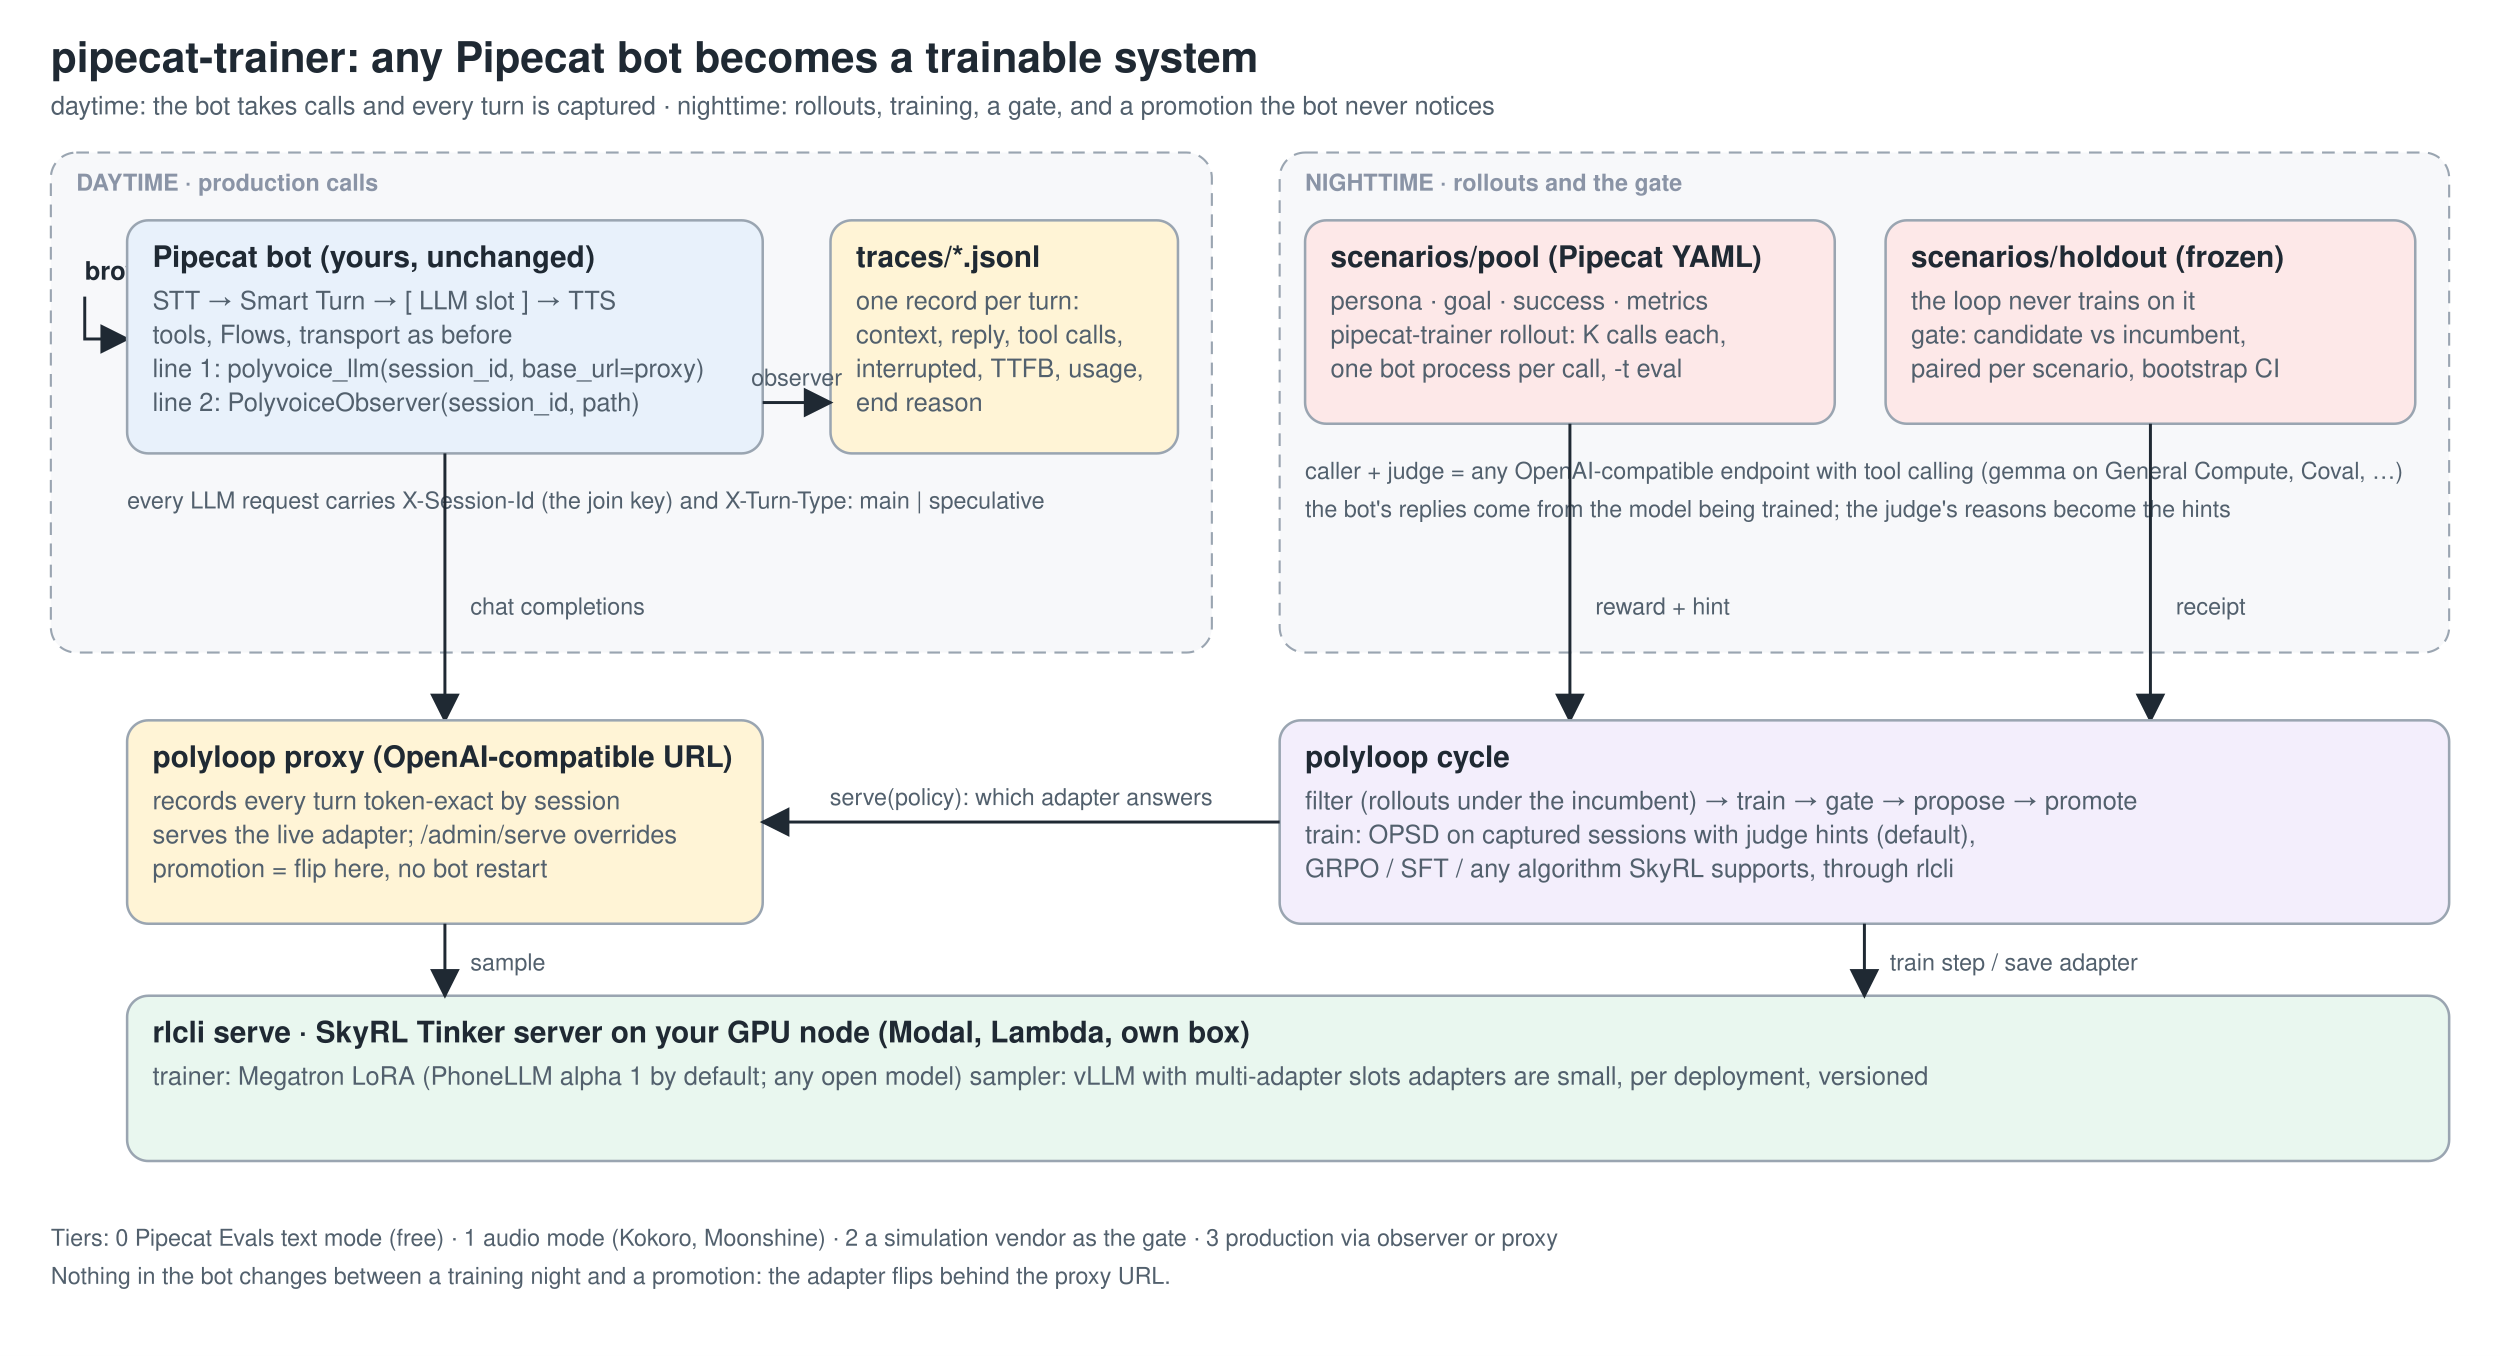
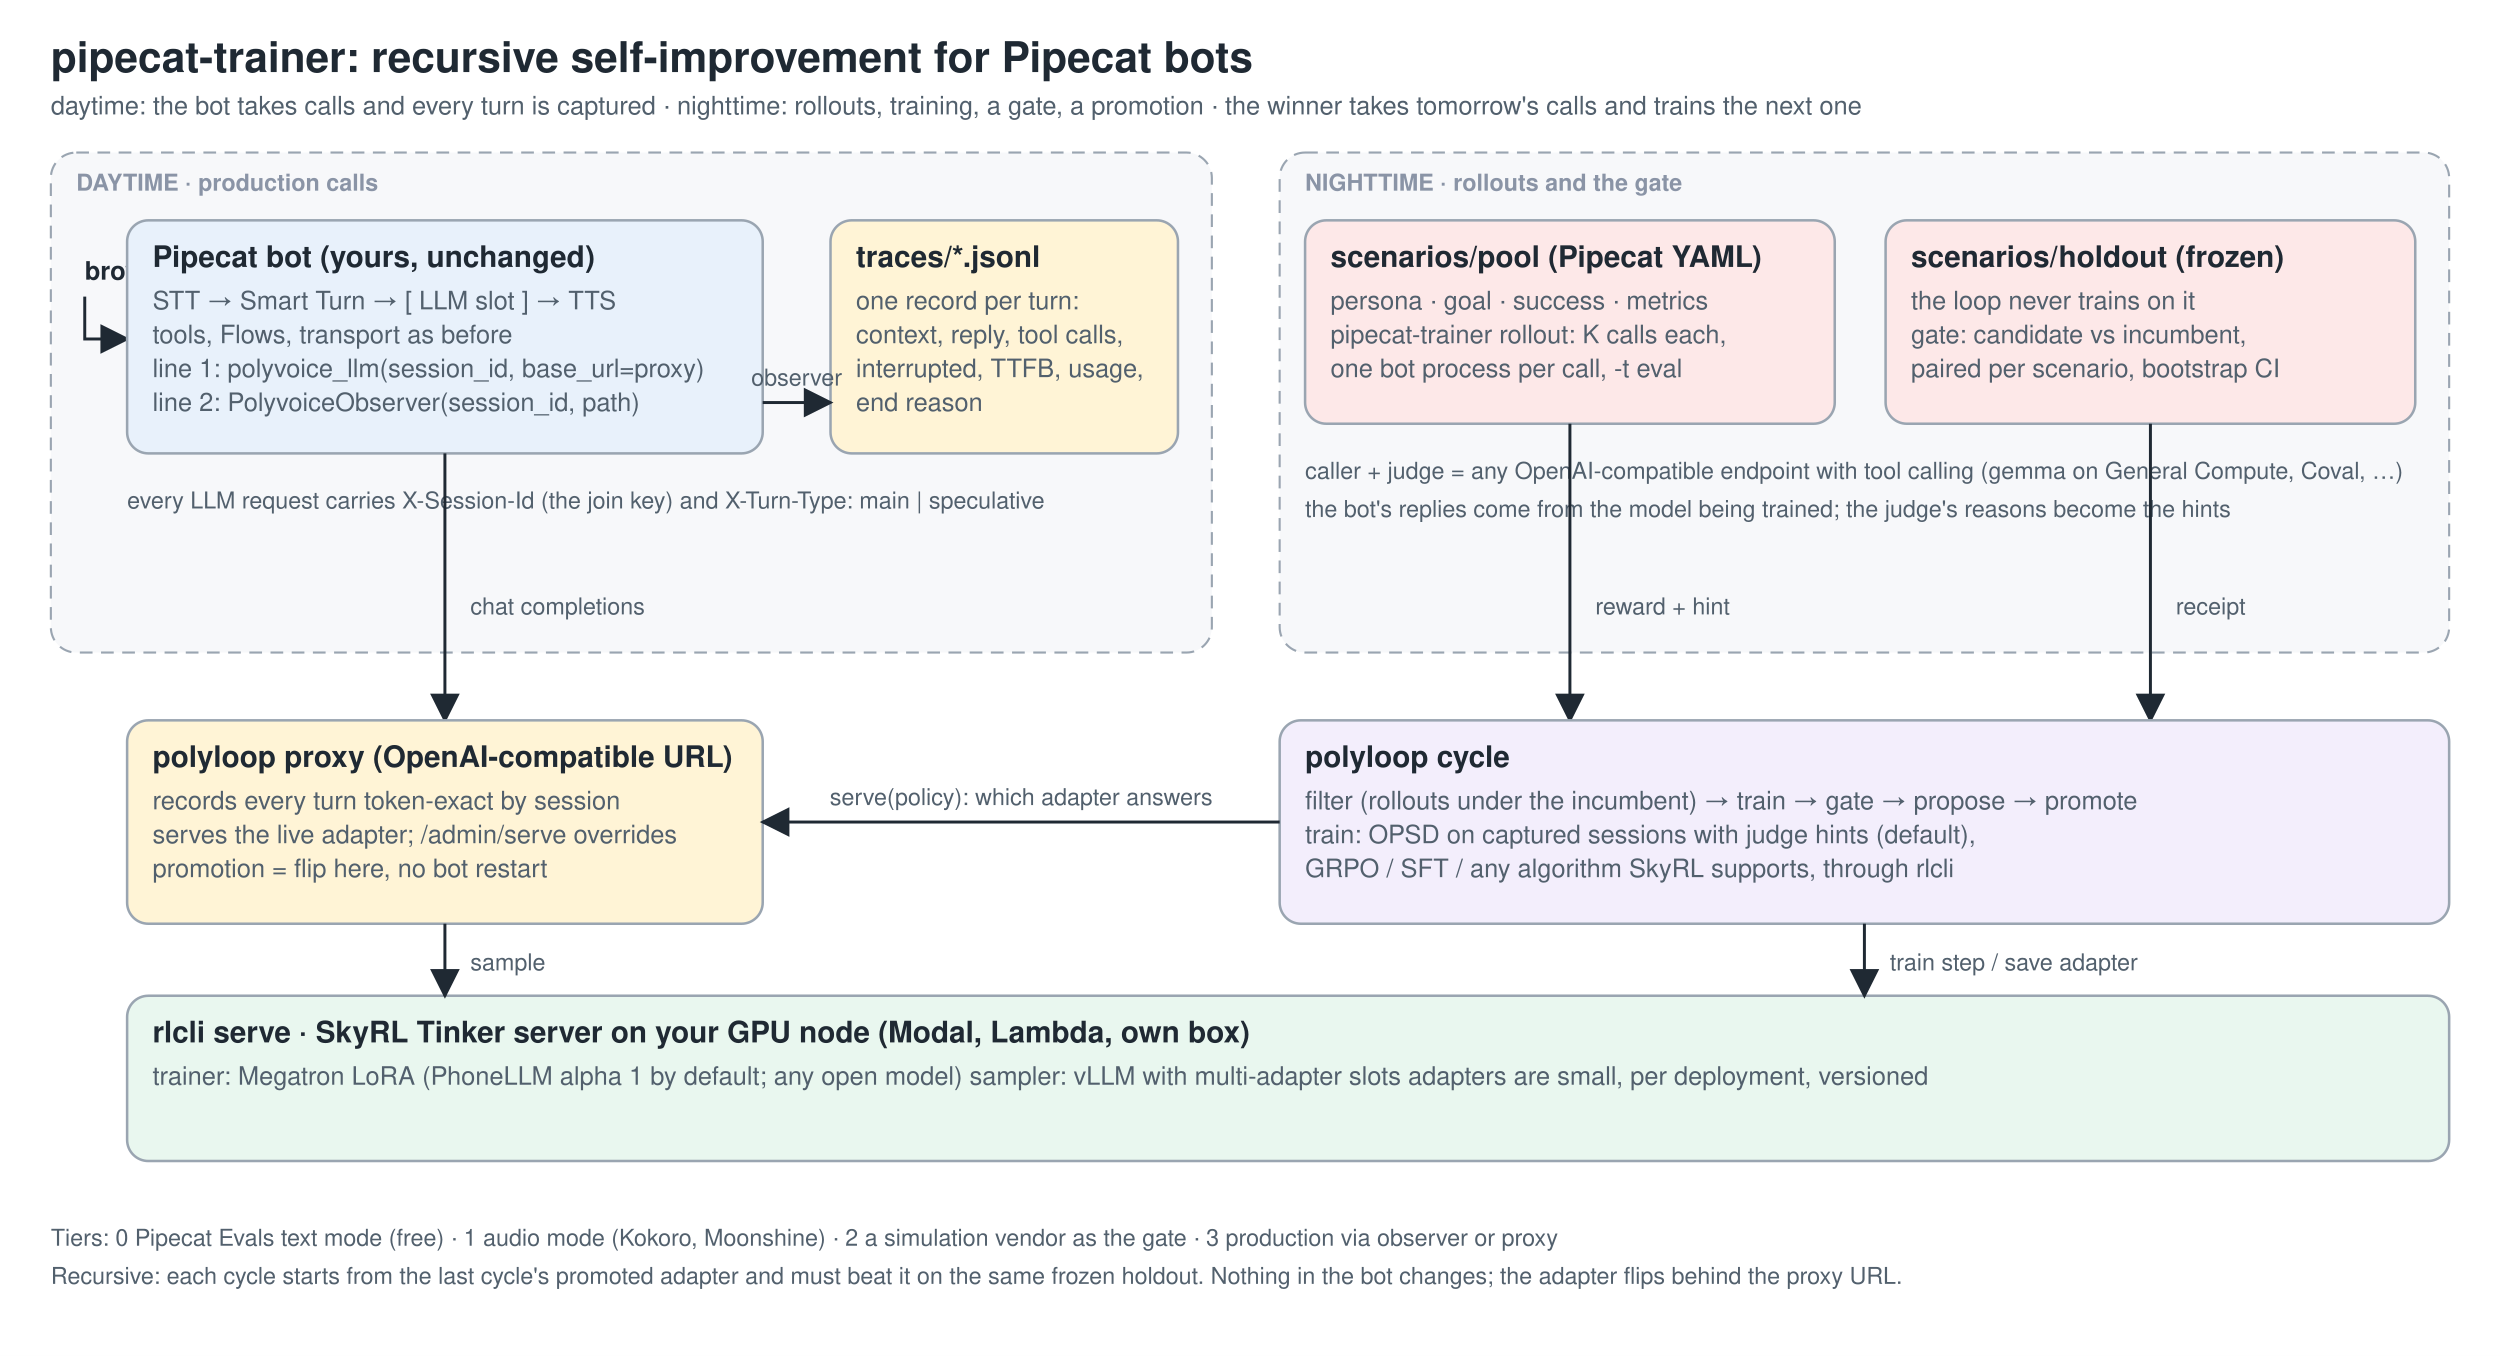
<svg xmlns="http://www.w3.org/2000/svg" width="1180" height="640" viewBox="0 0 1180 640">
  <defs>
    <marker id="a" markerWidth="10" markerHeight="10" refX="9" refY="5" orient="auto">
      <path d="M0,0 L10,5 L0,10 z" fill="#1f2933" />
    </marker>
  </defs>
  <rect width="1180" height="640" fill="white" />
-   <text x="24" y="34" font-family="Helvetica, Arial, sans-serif" font-size="20" font-weight="700" fill="#1f2933" text-anchor="start">pipecat-trainer: any Pipecat bot becomes a trainable system</text>
-   <text x="24" y="54" font-family="Helvetica, Arial, sans-serif" font-size="12" font-weight="400" fill="#52606d" text-anchor="start">daytime: the bot takes calls and every turn is captured · nighttime: rollouts, training, a gate, and a promotion the bot never notices</text>
+   <text x="24" y="34" font-family="Helvetica, Arial, sans-serif" font-size="20" font-weight="700" fill="#1f2933" text-anchor="start">pipecat-trainer: recursive self-improvement for Pipecat bots</text>
+   <text x="24" y="54" font-family="Helvetica, Arial, sans-serif" font-size="12" font-weight="400" fill="#52606d" text-anchor="start">daytime: the bot takes calls and every turn is captured · nighttime: rollouts, training, a gate, a promotion · the winner takes tomorrow's calls and trains the next one</text>
  <rect x="24" y="72" width="548" height="236" rx="12" fill="#f7f8fa" stroke="#9aa5b1" stroke-width="1" stroke-dasharray="6 4" />
  <text x="36" y="90" font-family="Helvetica, Arial, sans-serif" font-size="11" font-weight="700" fill="#8a94a6" text-anchor="start">DAYTIME  ·  production calls</text>
  <rect x="604" y="72" width="552" height="236" rx="12" fill="#f7f8fa" stroke="#9aa5b1" stroke-width="1" stroke-dasharray="6 4" />
  <text x="616" y="90" font-family="Helvetica, Arial, sans-serif" font-size="11" font-weight="700" fill="#8a94a6" text-anchor="start">NIGHTTIME  ·  rollouts and the gate</text>
  <text x="40" y="132" font-family="Helvetica, Arial, sans-serif" font-size="12" font-weight="700" fill="#1f2933" text-anchor="start">browser / phone</text>
  <polyline points="40,140 40,160 60,160" fill="none" stroke="#1f2933" stroke-width="1.4" marker-end="url(#a)" />
  <rect x="60" y="104" width="300" height="110" rx="10" fill="#e8f1fb" stroke="#9aa5b1" stroke-width="1.2" />
  <text x="72" y="126" font-family="Helvetica, Arial, sans-serif" font-size="14" font-weight="700" fill="#1f2933" text-anchor="start">Pipecat bot  (yours, unchanged)</text>
  <text x="72" y="146" font-family="Helvetica, Arial, sans-serif" font-size="12" font-weight="400" fill="#52606d" text-anchor="start">STT → Smart Turn → [ LLM slot ] → TTS</text>
  <text x="72" y="162" font-family="Helvetica, Arial, sans-serif" font-size="12" font-weight="400" fill="#52606d" text-anchor="start">tools, Flows, transport as before</text>
  <text x="72" y="178" font-family="Helvetica, Arial, sans-serif" font-size="12" font-weight="400" fill="#52606d" text-anchor="start">line 1: polyvoice_llm(session_id, base_url=proxy)</text>
  <text x="72" y="194" font-family="Helvetica, Arial, sans-serif" font-size="12" font-weight="400" fill="#52606d" text-anchor="start">line 2: PolyvoiceObserver(session_id, path)</text>
  <rect x="392" y="104" width="164" height="110" rx="10" fill="#fff4d6" stroke="#9aa5b1" stroke-width="1.2" />
  <text x="404" y="126" font-family="Helvetica, Arial, sans-serif" font-size="14" font-weight="700" fill="#1f2933" text-anchor="start">traces/*.jsonl</text>
  <text x="404" y="146" font-family="Helvetica, Arial, sans-serif" font-size="12" font-weight="400" fill="#52606d" text-anchor="start">one record per turn:</text>
  <text x="404" y="162" font-family="Helvetica, Arial, sans-serif" font-size="12" font-weight="400" fill="#52606d" text-anchor="start">context, reply, tool calls,</text>
  <text x="404" y="178" font-family="Helvetica, Arial, sans-serif" font-size="12" font-weight="400" fill="#52606d" text-anchor="start">interrupted, TTFB, usage,</text>
  <text x="404" y="194" font-family="Helvetica, Arial, sans-serif" font-size="12" font-weight="400" fill="#52606d" text-anchor="start">end reason</text>
  <polyline points="360,190 392,190" fill="none" stroke="#1f2933" stroke-width="1.4" marker-end="url(#a)" />
  <text x="376" y="182" font-family="Helvetica, Arial, sans-serif" font-size="11" font-weight="400" fill="#52606d" text-anchor="middle">observer</text>
  <text x="60" y="240" font-family="Helvetica, Arial, sans-serif" font-size="11" font-weight="400" fill="#52606d" text-anchor="start">every LLM request carries  X-Session-Id  (the join key)  and  X-Turn-Type: main | speculative</text>
  <polyline points="210,214 210,340" fill="none" stroke="#1f2933" stroke-width="1.4" marker-end="url(#a)" />
  <text x="222" y="290" font-family="Helvetica, Arial, sans-serif" font-size="11" font-weight="400" fill="#52606d" text-anchor="start">chat completions</text>
  <rect x="616" y="104" width="250" height="96" rx="10" fill="#fde8e8" stroke="#9aa5b1" stroke-width="1.2" />
  <text x="628" y="126" font-family="Helvetica, Arial, sans-serif" font-size="14" font-weight="700" fill="#1f2933" text-anchor="start">scenarios/pool  (Pipecat YAML)</text>
  <text x="628" y="146" font-family="Helvetica, Arial, sans-serif" font-size="12" font-weight="400" fill="#52606d" text-anchor="start">persona · goal · success · metrics</text>
  <text x="628" y="162" font-family="Helvetica, Arial, sans-serif" font-size="12" font-weight="400" fill="#52606d" text-anchor="start">pipecat-trainer rollout: K calls each,</text>
  <text x="628" y="178" font-family="Helvetica, Arial, sans-serif" font-size="12" font-weight="400" fill="#52606d" text-anchor="start">one bot process per call, -t eval</text>
  <rect x="890" y="104" width="250" height="96" rx="10" fill="#fde8e8" stroke="#9aa5b1" stroke-width="1.2" />
  <text x="902" y="126" font-family="Helvetica, Arial, sans-serif" font-size="14" font-weight="700" fill="#1f2933" text-anchor="start">scenarios/holdout  (frozen)</text>
  <text x="902" y="146" font-family="Helvetica, Arial, sans-serif" font-size="12" font-weight="400" fill="#52606d" text-anchor="start">the loop never trains on it</text>
  <text x="902" y="162" font-family="Helvetica, Arial, sans-serif" font-size="12" font-weight="400" fill="#52606d" text-anchor="start">gate: candidate vs incumbent,</text>
  <text x="902" y="178" font-family="Helvetica, Arial, sans-serif" font-size="12" font-weight="400" fill="#52606d" text-anchor="start">paired per scenario, bootstrap CI</text>
  <text x="616" y="226" font-family="Helvetica, Arial, sans-serif" font-size="11" font-weight="400" fill="#52606d" text-anchor="start">caller + judge = any OpenAI-compatible endpoint with tool calling (gemma on General Compute, Coval, …)</text>
  <text x="616" y="244" font-family="Helvetica, Arial, sans-serif" font-size="11" font-weight="400" fill="#52606d" text-anchor="start">the bot's replies come from the model being trained; the judge's reasons become the hints</text>
  <polyline points="741,200 741,340" fill="none" stroke="#1f2933" stroke-width="1.4" marker-end="url(#a)" />
  <text x="753" y="290" font-family="Helvetica, Arial, sans-serif" font-size="11" font-weight="400" fill="#52606d" text-anchor="start">reward + hint</text>
  <polyline points="1015,200 1015,340" fill="none" stroke="#1f2933" stroke-width="1.4" marker-end="url(#a)" />
  <text x="1027" y="290" font-family="Helvetica, Arial, sans-serif" font-size="11" font-weight="400" fill="#52606d" text-anchor="start">receipt</text>
  <rect x="60" y="340" width="300" height="96" rx="10" fill="#fff4d6" stroke="#9aa5b1" stroke-width="1.2" />
  <text x="72" y="362" font-family="Helvetica, Arial, sans-serif" font-size="14" font-weight="700" fill="#1f2933" text-anchor="start">polyloop proxy  (OpenAI-compatible URL)</text>
  <text x="72" y="382" font-family="Helvetica, Arial, sans-serif" font-size="12" font-weight="400" fill="#52606d" text-anchor="start">records every turn token-exact by session</text>
  <text x="72" y="398" font-family="Helvetica, Arial, sans-serif" font-size="12" font-weight="400" fill="#52606d" text-anchor="start">serves the live adapter; /admin/serve overrides</text>
  <text x="72" y="414" font-family="Helvetica, Arial, sans-serif" font-size="12" font-weight="400" fill="#52606d" text-anchor="start">promotion = flip here, no bot restart</text>
  <rect x="604" y="340" width="552" height="96" rx="10" fill="#f3eefc" stroke="#9aa5b1" stroke-width="1.2" />
  <text x="616" y="362" font-family="Helvetica, Arial, sans-serif" font-size="14" font-weight="700" fill="#1f2933" text-anchor="start">polyloop cycle</text>
  <text x="616" y="382" font-family="Helvetica, Arial, sans-serif" font-size="12" font-weight="400" fill="#52606d" text-anchor="start">filter (rollouts under the incumbent) → train → gate → propose → promote</text>
  <text x="616" y="398" font-family="Helvetica, Arial, sans-serif" font-size="12" font-weight="400" fill="#52606d" text-anchor="start">train: OPSD on captured sessions with judge hints (default),</text>
  <text x="616" y="414" font-family="Helvetica, Arial, sans-serif" font-size="12" font-weight="400" fill="#52606d" text-anchor="start">GRPO / SFT / any algorithm SkyRL supports, through rlcli</text>
  <polyline points="604,388 360,388" fill="none" stroke="#1f2933" stroke-width="1.4" marker-end="url(#a)" />
  <text x="482" y="380" font-family="Helvetica, Arial, sans-serif" font-size="11" font-weight="400" fill="#52606d" text-anchor="middle">serve(policy): which adapter answers</text>
  <rect x="60" y="470" width="1096" height="78" rx="10" fill="#e9f7ef" stroke="#9aa5b1" stroke-width="1.2" />
  <text x="72" y="492" font-family="Helvetica, Arial, sans-serif" font-size="14" font-weight="700" fill="#1f2933" text-anchor="start">rlcli serve  ·  SkyRL Tinker server on your GPU node (Modal, Lambda, own box)</text>
  <text x="72" y="512" font-family="Helvetica, Arial, sans-serif" font-size="12" font-weight="400" fill="#52606d" text-anchor="start">trainer: Megatron LoRA (PhoneLLM alpha 1 by default; any open model)      sampler: vLLM with multi-adapter slots      adapters are small, per deployment, versioned</text>
  <polyline points="210,436 210,470" fill="none" stroke="#1f2933" stroke-width="1.4" marker-end="url(#a)" />
  <text x="222" y="458" font-family="Helvetica, Arial, sans-serif" font-size="11" font-weight="400" fill="#52606d" text-anchor="start">sample</text>
  <polyline points="880,436 880,470" fill="none" stroke="#1f2933" stroke-width="1.4" marker-end="url(#a)" />
  <text x="892" y="458" font-family="Helvetica, Arial, sans-serif" font-size="11" font-weight="400" fill="#52606d" text-anchor="start">train step / save adapter</text>
  <text x="24" y="588" font-family="Helvetica, Arial, sans-serif" font-size="11" font-weight="400" fill="#52606d" text-anchor="start">Tiers: 0 Pipecat Evals text mode (free) · 1 audio mode (Kokoro, Moonshine) · 2 a simulation vendor as the gate · 3 production via observer or proxy</text>
-   <text x="24" y="606" font-family="Helvetica, Arial, sans-serif" font-size="11" font-weight="400" fill="#52606d" text-anchor="start">Nothing in the bot changes between a training night and a promotion: the adapter flips behind the proxy URL.</text>
+   <text x="24" y="606" font-family="Helvetica, Arial, sans-serif" font-size="11" font-weight="400" fill="#52606d" text-anchor="start">Recursive: each cycle starts from the last cycle's promoted adapter and must beat it on the same frozen holdout. Nothing in the bot changes; the adapter flips behind the proxy URL.</text>
</svg>
